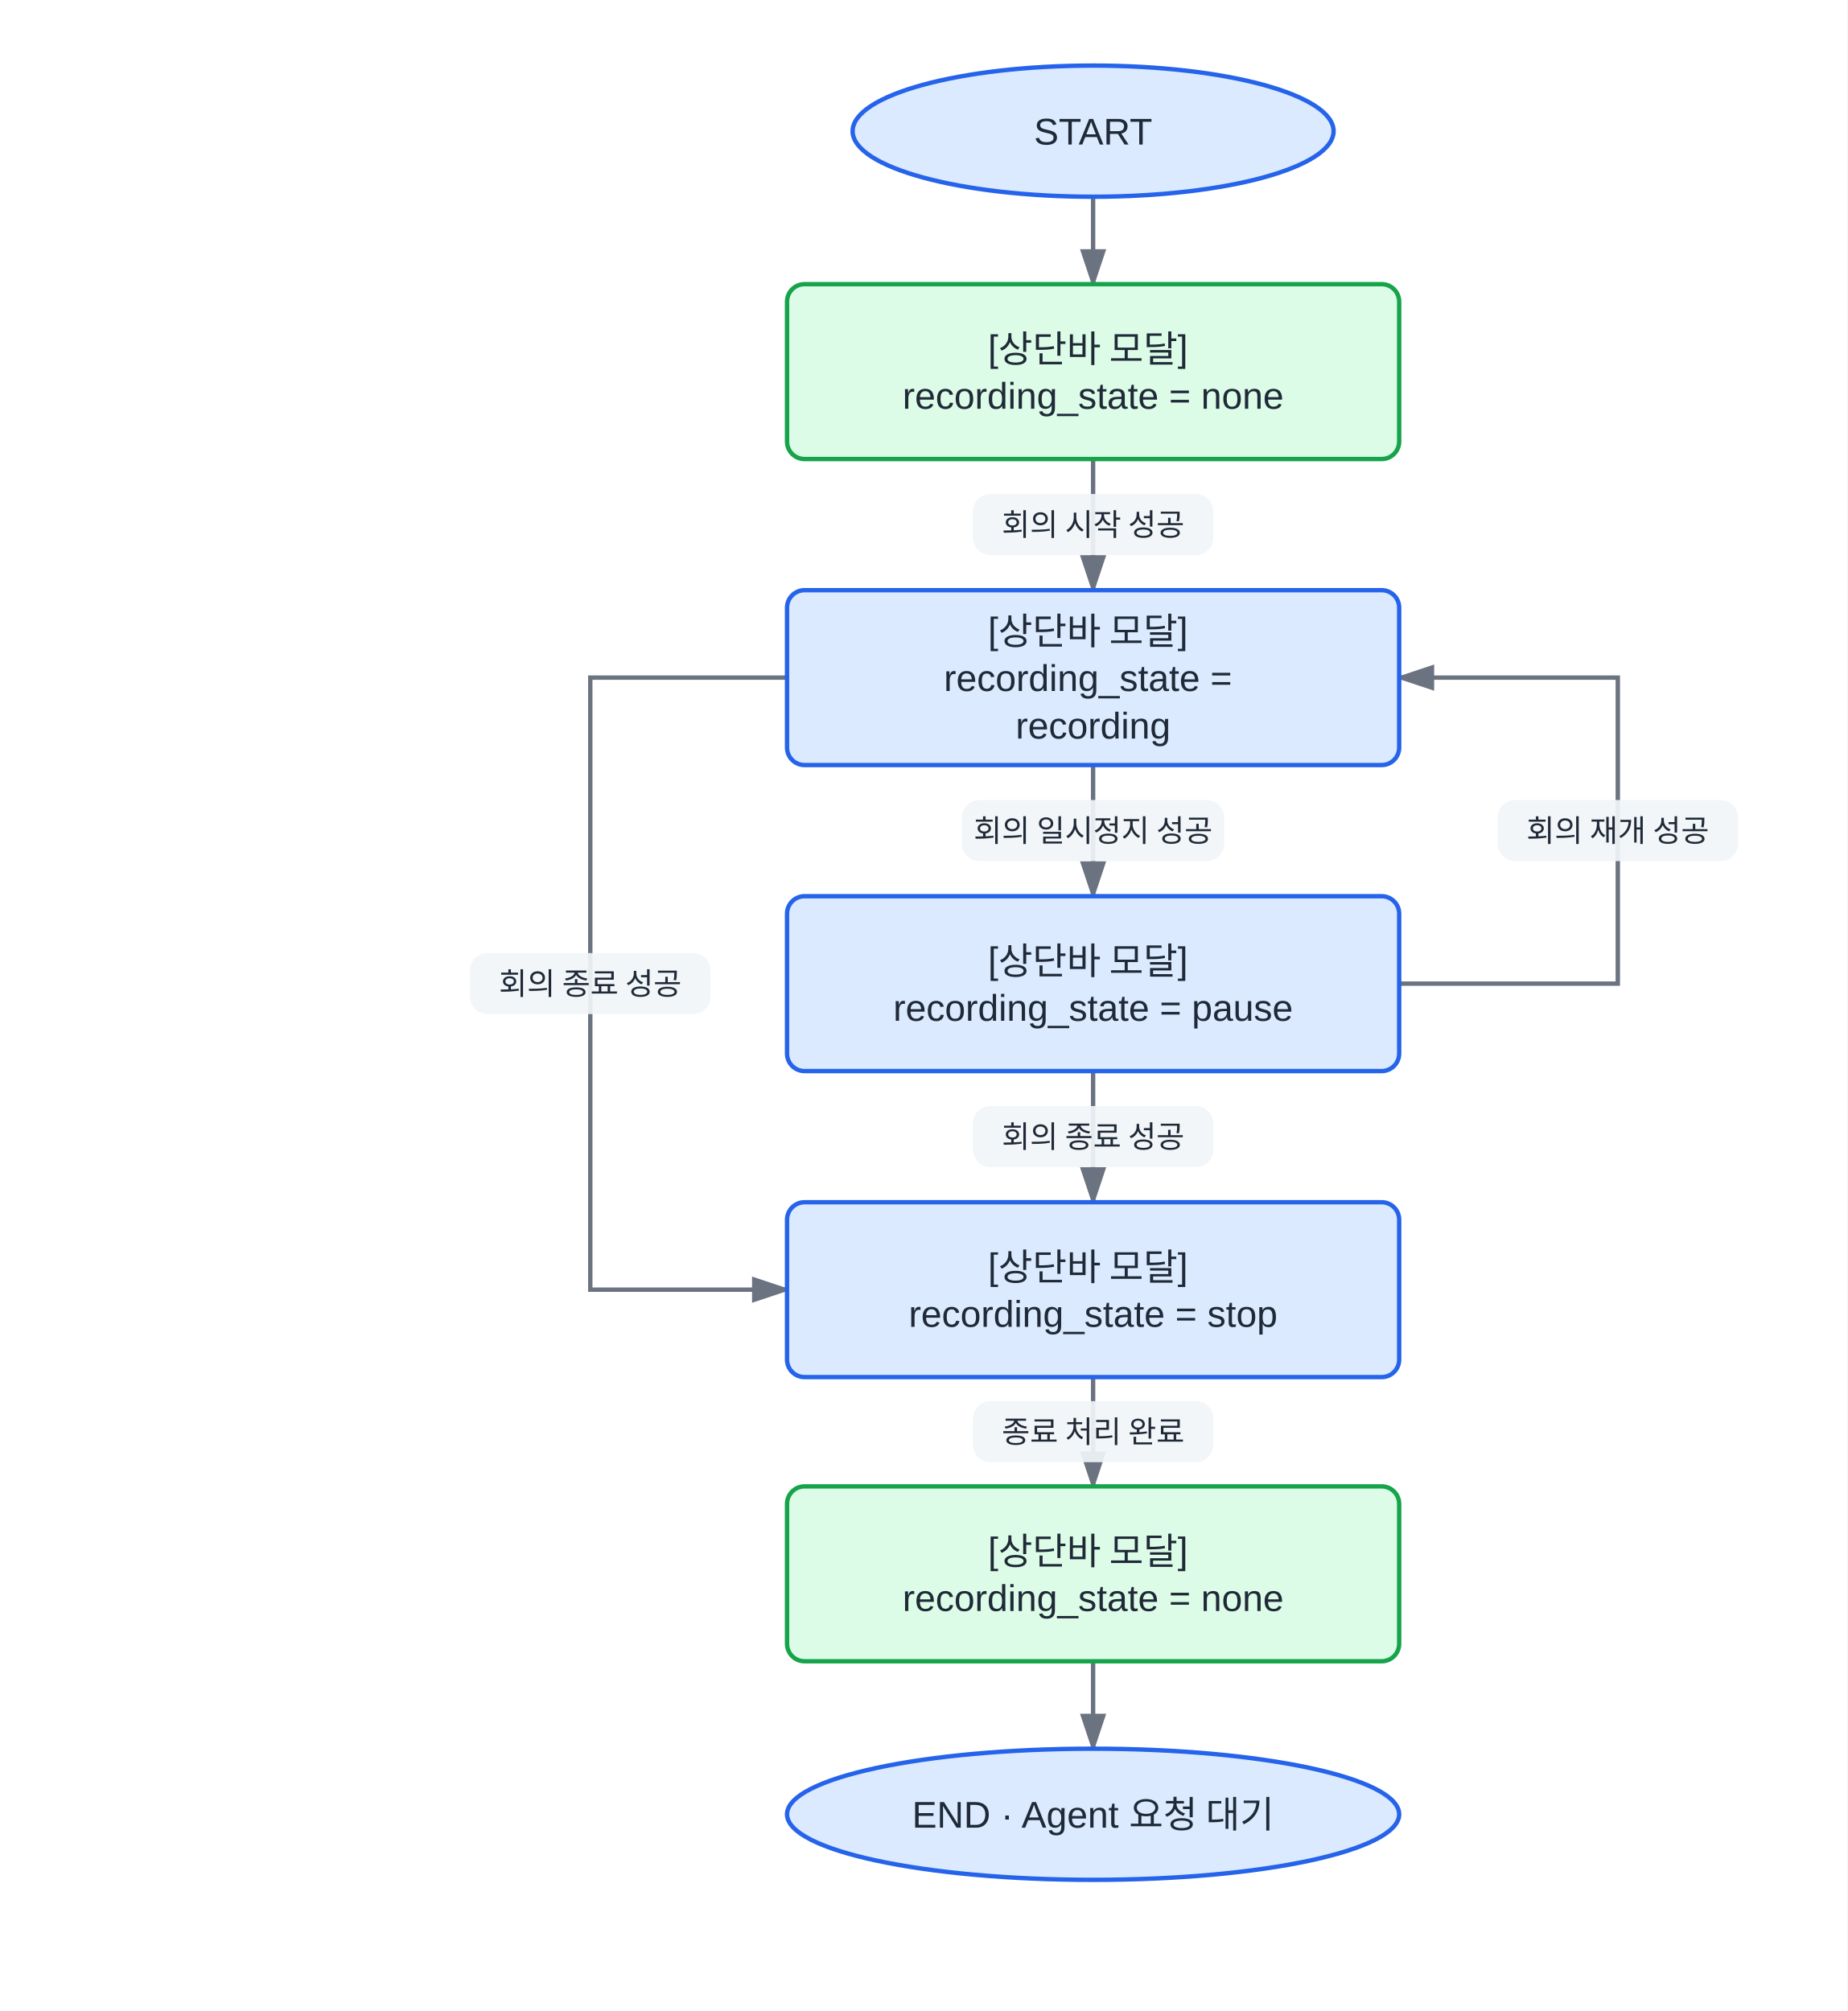
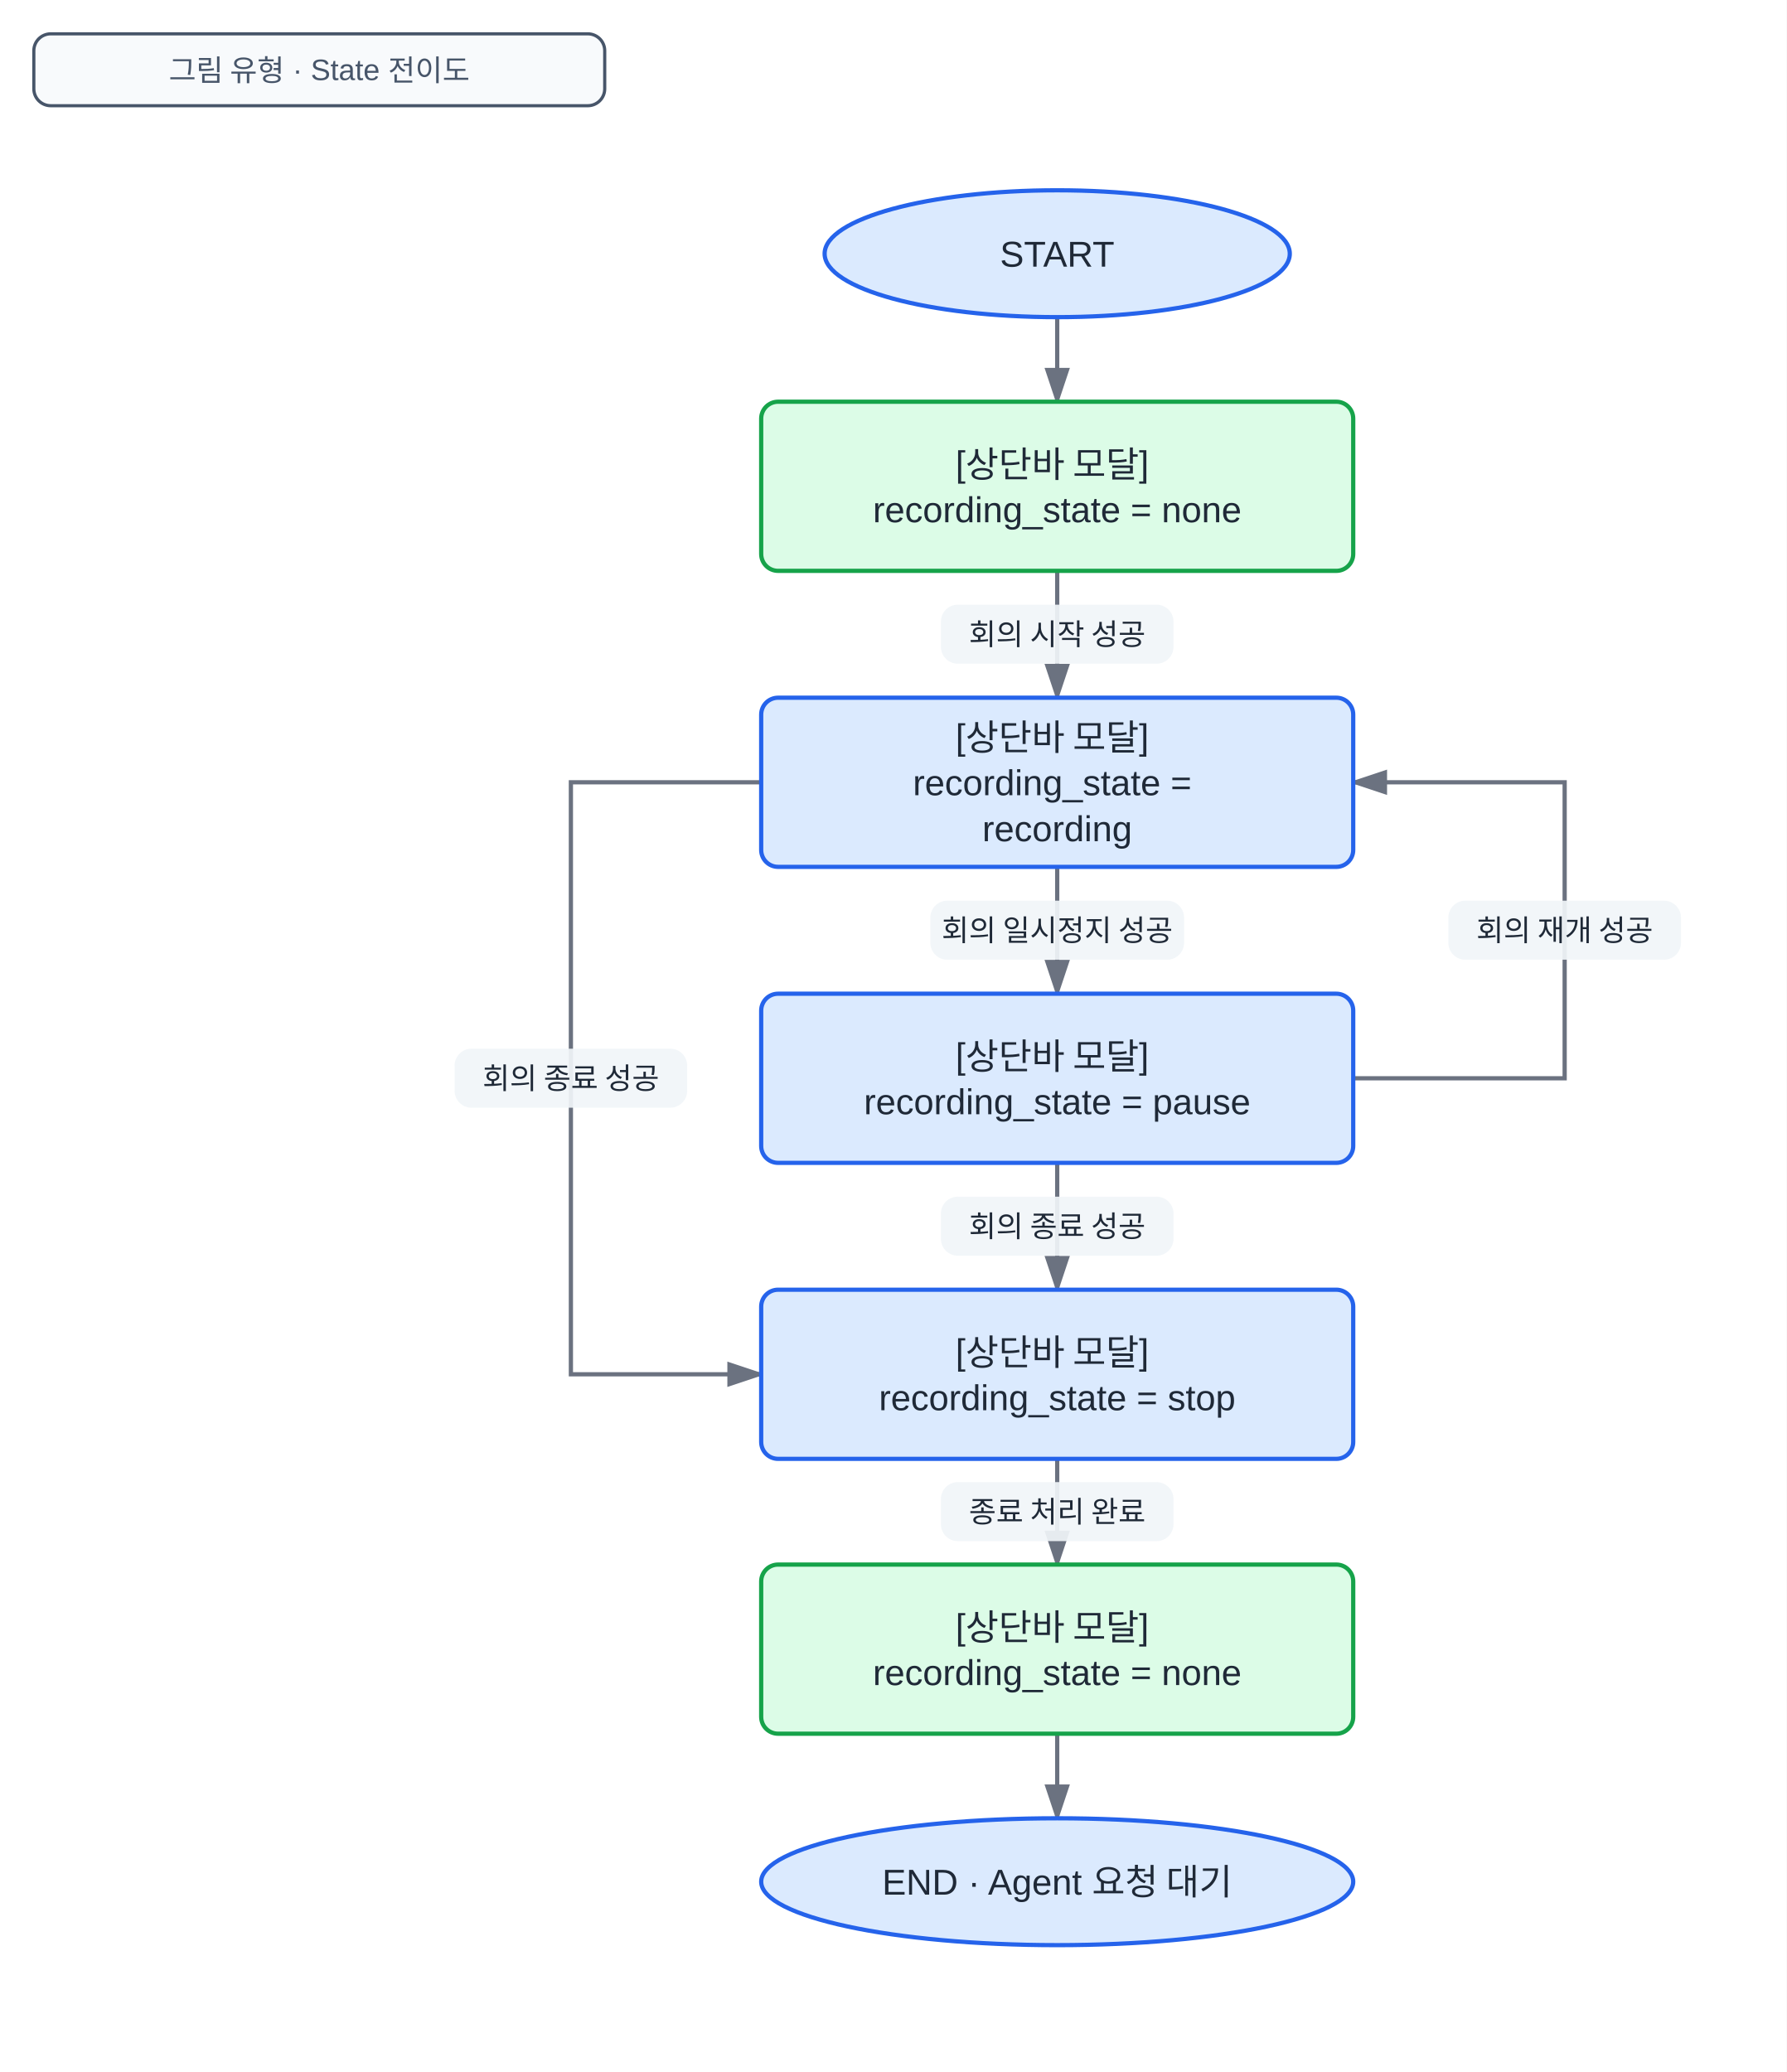
- <svg xmlns="http://www.w3.org/2000/svg" width="845" height="920" viewBox="0 0 845 920">
+ <svg xmlns="http://www.w3.org/2000/svg" width="845" height="980" viewBox="0 0 845 980">
  <defs>
    <marker id="a6b7280" markerWidth="10" markerHeight="10" refX="8" refY="3" orient="auto">
      <path d="M0 0L0 6L9 3z" fill="#6b7280" />
    </marker>
    <marker id="a2563eb" markerWidth="10" markerHeight="10" refX="8" refY="3" orient="auto">
      <path d="M0 0L0 6L9 3z" fill="#2563eb" />
    </marker>
    <marker id="adc2626" markerWidth="10" markerHeight="10" refX="8" refY="3" orient="auto">
      <path d="M0 0L0 6L9 3z" fill="#dc2626" />
    </marker>
    <marker id="a16a34a" markerWidth="10" markerHeight="10" refX="8" refY="3" orient="auto">
      <path d="M0 0L0 6L9 3z" fill="#16a34a" />
    </marker>
    <marker id="ad97706" markerWidth="10" markerHeight="10" refX="8" refY="3" orient="auto">
      <path d="M0 0L0 6L9 3z" fill="#d97706" />
    </marker>
    <marker id="af97316" markerWidth="10" markerHeight="10" refX="8" refY="3" orient="auto">
      <path d="M0 0L0 6L9 3z" fill="#f97316" />
    </marker>
    <marker id="a0f766e" markerWidth="10" markerHeight="10" refX="8" refY="3" orient="auto">
      <path d="M0 0L0 6L9 3z" fill="#0f766e" />
    </marker>
    <marker id="a475569" markerWidth="10" markerHeight="10" refX="8" refY="3" orient="auto">
      <path d="M0 0L0 6L9 3z" fill="#475569" />
    </marker>
    <marker id="a1f2937" markerWidth="10" markerHeight="10" refX="8" refY="3" orient="auto">
      <path d="M0 0L0 6L9 3z" fill="#1f2937" />
    </marker>
  </defs>
  <rect width="100%" height="100%" fill="white" />
-   <polyline points="500,90 500,130" fill="none" stroke="#6b7280" stroke-width="2" marker-end="url(#a6b7280)" />
-   <polyline points="500,210 500,270" fill="none" stroke="#6b7280" stroke-width="2" marker-end="url(#a6b7280)" />
-   <polyline points="500,350 500,410" fill="none" stroke="#6b7280" stroke-width="2" marker-end="url(#a6b7280)" />
-   <polyline points="640,450 740,450 740,310 640,310" fill="none" stroke="#6b7280" stroke-width="2" marker-end="url(#a6b7280)" />
-   <polyline points="360,310 270,310 270,590 360,590" fill="none" stroke="#6b7280" stroke-width="2" marker-end="url(#a6b7280)" />
-   <polyline points="500,490 500,550" fill="none" stroke="#6b7280" stroke-width="2" marker-end="url(#a6b7280)" />
-   <polyline points="500,630 500,680" fill="none" stroke="#6b7280" stroke-width="2" marker-end="url(#a6b7280)" />
-   <polyline points="500,760 500,800" fill="none" stroke="#6b7280" stroke-width="2" marker-end="url(#a6b7280)" />
-   <rect x="445" y="226" width="110" height="27.92" rx="8" fill="#f1f5f9" fill-opacity="0.92" stroke="transparent" stroke-width="1" />
-   <rect x="440" y="366" width="120" height="27.92" rx="8" fill="#f1f5f9" fill-opacity="0.92" stroke="transparent" stroke-width="1" />
-   <rect x="685" y="366" width="110" height="27.92" rx="8" fill="#f1f5f9" fill-opacity="0.92" stroke="transparent" stroke-width="1" />
-   <rect x="215" y="436" width="110" height="27.92" rx="8" fill="#f1f5f9" fill-opacity="0.92" stroke="transparent" stroke-width="1" />
-   <rect x="445" y="506" width="110" height="27.92" rx="8" fill="#f1f5f9" fill-opacity="0.92" stroke="transparent" stroke-width="1" />
-   <rect x="445" y="641" width="110" height="27.92" rx="8" fill="#f1f5f9" fill-opacity="0.92" stroke="transparent" stroke-width="1" />
-   <ellipse cx="500" cy="60" rx="110" ry="30" fill="#dbeafe" stroke="#2563eb" stroke-width="2" />
-   <rect x="360" y="130" width="280" height="80" rx="8" fill="#dcfce7" fill-opacity="1" stroke="#16a34a" stroke-width="2" />
-   <rect x="360" y="270" width="280" height="80" rx="8" fill="#dbeafe" fill-opacity="1" stroke="#2563eb" stroke-width="2" />
-   <rect x="360" y="410" width="280" height="80" rx="8" fill="#dbeafe" fill-opacity="1" stroke="#2563eb" stroke-width="2" />
-   <rect x="360" y="550" width="280" height="80" rx="8" fill="#dbeafe" fill-opacity="1" stroke="#2563eb" stroke-width="2" />
-   <rect x="360" y="680" width="280" height="80" rx="8" fill="#dcfce7" fill-opacity="1" stroke="#16a34a" stroke-width="2" />
-   <ellipse cx="500" cy="830" rx="140" ry="30" fill="#dbeafe" stroke="#2563eb" stroke-width="2" />
-   <text x="500" y="66.12" text-anchor="middle" font-family="Arial,'Noto Sans KR',sans-serif" font-size="17" fill="#1f2937">
+   <polyline points="500,150.00 500,190.00" fill="none" stroke="#6b7280" stroke-width="2" marker-end="url(#a6b7280)" />
+   <polyline points="500,270.00 500,330.00" fill="none" stroke="#6b7280" stroke-width="2" marker-end="url(#a6b7280)" />
+   <polyline points="500,410.00 500,470.00" fill="none" stroke="#6b7280" stroke-width="2" marker-end="url(#a6b7280)" />
+   <polyline points="640,510.00 740,510.00 740,370.00 640,370.00" fill="none" stroke="#6b7280" stroke-width="2" marker-end="url(#a6b7280)" />
+   <polyline points="360,370.00 270,370.00 270,650.00 360,650.00" fill="none" stroke="#6b7280" stroke-width="2" marker-end="url(#a6b7280)" />
+   <polyline points="500,550.00 500,610.00" fill="none" stroke="#6b7280" stroke-width="2" marker-end="url(#a6b7280)" />
+   <polyline points="500,690.00 500,740.00" fill="none" stroke="#6b7280" stroke-width="2" marker-end="url(#a6b7280)" />
+   <polyline points="500,820.00 500,860.00" fill="none" stroke="#6b7280" stroke-width="2" marker-end="url(#a6b7280)" />
+   <rect x="445" y="286.00" width="110" height="27.92" rx="8" fill="#f1f5f9" fill-opacity="0.92" stroke="transparent" stroke-width="1" />
+   <rect x="440" y="426.00" width="120" height="27.92" rx="8" fill="#f1f5f9" fill-opacity="0.92" stroke="transparent" stroke-width="1" />
+   <rect x="685" y="426.00" width="110" height="27.92" rx="8" fill="#f1f5f9" fill-opacity="0.92" stroke="transparent" stroke-width="1" />
+   <rect x="215" y="496.00" width="110" height="27.92" rx="8" fill="#f1f5f9" fill-opacity="0.92" stroke="transparent" stroke-width="1" />
+   <rect x="445" y="566.00" width="110" height="27.92" rx="8" fill="#f1f5f9" fill-opacity="0.92" stroke="transparent" stroke-width="1" />
+   <rect x="445" y="701.00" width="110" height="27.92" rx="8" fill="#f1f5f9" fill-opacity="0.92" stroke="transparent" stroke-width="1" />
+   <ellipse cx="500" cy="120.00" rx="110" ry="30.00" fill="#dbeafe" stroke="#2563eb" stroke-width="2" />
+   <rect x="360" y="190.00" width="280" height="80.00" rx="8" fill="#dcfce7" fill-opacity="1" stroke="#16a34a" stroke-width="2" />
+   <rect x="360" y="330.00" width="280" height="80.00" rx="8" fill="#dbeafe" fill-opacity="1" stroke="#2563eb" stroke-width="2" />
+   <rect x="360" y="470.00" width="280" height="80.00" rx="8" fill="#dbeafe" fill-opacity="1" stroke="#2563eb" stroke-width="2" />
+   <rect x="360" y="610.00" width="280" height="80.00" rx="8" fill="#dbeafe" fill-opacity="1" stroke="#2563eb" stroke-width="2" />
+   <rect x="360" y="740.00" width="280" height="80.00" rx="8" fill="#dcfce7" fill-opacity="1" stroke="#16a34a" stroke-width="2" />
+   <ellipse cx="500" cy="890.00" rx="140" ry="30.00" fill="#dbeafe" stroke="#2563eb" stroke-width="2" />
+   <text x="500" y="126.12" text-anchor="middle" font-family="Arial,'Noto Sans KR',sans-serif" font-size="17" fill="#1f2937">
    <tspan x="500" dy="0">START</tspan>
  </text>
-   <text x="500" y="165.24" text-anchor="middle" font-family="Arial,'Noto Sans KR',sans-serif" font-size="17" fill="#1f2937">
+   <text x="500" y="225.24" text-anchor="middle" font-family="Arial,'Noto Sans KR',sans-serif" font-size="17" fill="#1f2937">
    <tspan x="500" dy="0">[상단바 모달]</tspan>
    <tspan x="500" dy="21.76">recording_state = none</tspan>
  </text>
-   <text x="500" y="294.36" text-anchor="middle" font-family="Arial,'Noto Sans KR',sans-serif" font-size="17" fill="#1f2937">
+   <text x="500" y="354.36" text-anchor="middle" font-family="Arial,'Noto Sans KR',sans-serif" font-size="17" fill="#1f2937">
    <tspan x="500" dy="0">[상단바 모달]</tspan>
    <tspan x="500" dy="21.76">recording_state =</tspan>
    <tspan x="500" dy="21.76">recording</tspan>
  </text>
-   <text x="500" y="445.24" text-anchor="middle" font-family="Arial,'Noto Sans KR',sans-serif" font-size="17" fill="#1f2937">
+   <text x="500" y="505.24" text-anchor="middle" font-family="Arial,'Noto Sans KR',sans-serif" font-size="17" fill="#1f2937">
    <tspan x="500" dy="0">[상단바 모달]</tspan>
    <tspan x="500" dy="21.76">recording_state = pause</tspan>
  </text>
-   <text x="500" y="585.24" text-anchor="middle" font-family="Arial,'Noto Sans KR',sans-serif" font-size="17" fill="#1f2937">
+   <text x="500" y="645.24" text-anchor="middle" font-family="Arial,'Noto Sans KR',sans-serif" font-size="17" fill="#1f2937">
    <tspan x="500" dy="0">[상단바 모달]</tspan>
    <tspan x="500" dy="21.76">recording_state = stop</tspan>
  </text>
-   <text x="500" y="715.24" text-anchor="middle" font-family="Arial,'Noto Sans KR',sans-serif" font-size="17" fill="#1f2937">
+   <text x="500" y="775.24" text-anchor="middle" font-family="Arial,'Noto Sans KR',sans-serif" font-size="17" fill="#1f2937">
    <tspan x="500" dy="0">[상단바 모달]</tspan>
    <tspan x="500" dy="21.76">recording_state = none</tspan>
  </text>
-   <text x="500" y="836.12" text-anchor="middle" font-family="Arial,'Noto Sans KR',sans-serif" font-size="17" fill="#1f2937">
+   <text x="500" y="896.12" text-anchor="middle" font-family="Arial,'Noto Sans KR',sans-serif" font-size="17" fill="#1f2937">
    <tspan x="500" dy="0">END · Agent 요청 대기</tspan>
  </text>
-   <text x="500" y="245" text-anchor="middle" font-family="Arial,'Noto Sans KR',sans-serif" font-size="14" fill="#1f2937">
+   <text x="500" y="305.00" text-anchor="middle" font-family="Arial,'Noto Sans KR',sans-serif" font-size="14" fill="#1f2937">
    <tspan x="500" dy="0">회의 시작 성공</tspan>
  </text>
-   <text x="500" y="385" text-anchor="middle" font-family="Arial,'Noto Sans KR',sans-serif" font-size="14" fill="#1f2937">
+   <text x="500" y="445.00" text-anchor="middle" font-family="Arial,'Noto Sans KR',sans-serif" font-size="14" fill="#1f2937">
    <tspan x="500" dy="0">회의 일시정지 성공</tspan>
  </text>
-   <text x="740" y="385" text-anchor="middle" font-family="Arial,'Noto Sans KR',sans-serif" font-size="14" fill="#1f2937">
+   <text x="740" y="445.00" text-anchor="middle" font-family="Arial,'Noto Sans KR',sans-serif" font-size="14" fill="#1f2937">
    <tspan x="740" dy="0">회의 재개 성공</tspan>
  </text>
-   <text x="270" y="455" text-anchor="middle" font-family="Arial,'Noto Sans KR',sans-serif" font-size="14" fill="#1f2937">
+   <text x="270" y="515.00" text-anchor="middle" font-family="Arial,'Noto Sans KR',sans-serif" font-size="14" fill="#1f2937">
    <tspan x="270" dy="0">회의 종료 성공</tspan>
  </text>
-   <text x="500" y="525" text-anchor="middle" font-family="Arial,'Noto Sans KR',sans-serif" font-size="14" fill="#1f2937">
+   <text x="500" y="585.00" text-anchor="middle" font-family="Arial,'Noto Sans KR',sans-serif" font-size="14" fill="#1f2937">
    <tspan x="500" dy="0">회의 종료 성공</tspan>
  </text>
-   <text x="500" y="660" text-anchor="middle" font-family="Arial,'Noto Sans KR',sans-serif" font-size="14" fill="#1f2937">
+   <text x="500" y="720.00" text-anchor="middle" font-family="Arial,'Noto Sans KR',sans-serif" font-size="14" fill="#1f2937">
    <tspan x="500" dy="0">종료 처리 완료</tspan>
  </text>
+   <g id="ge-annotations">
+     <rect x="16" y="16" width="270" height="34" rx="8" fill="#f8fafc" stroke="#475569" stroke-width="1.5" />
+     <text x="151.00" y="38.25" text-anchor="middle" font-family="Arial,'Noto Sans KR',sans-serif" font-size="14" fill="#475569">
+       <tspan x="151.00" dy="0">그림 유형 · State 전이도</tspan>
+     </text>
+   </g>
</svg>
